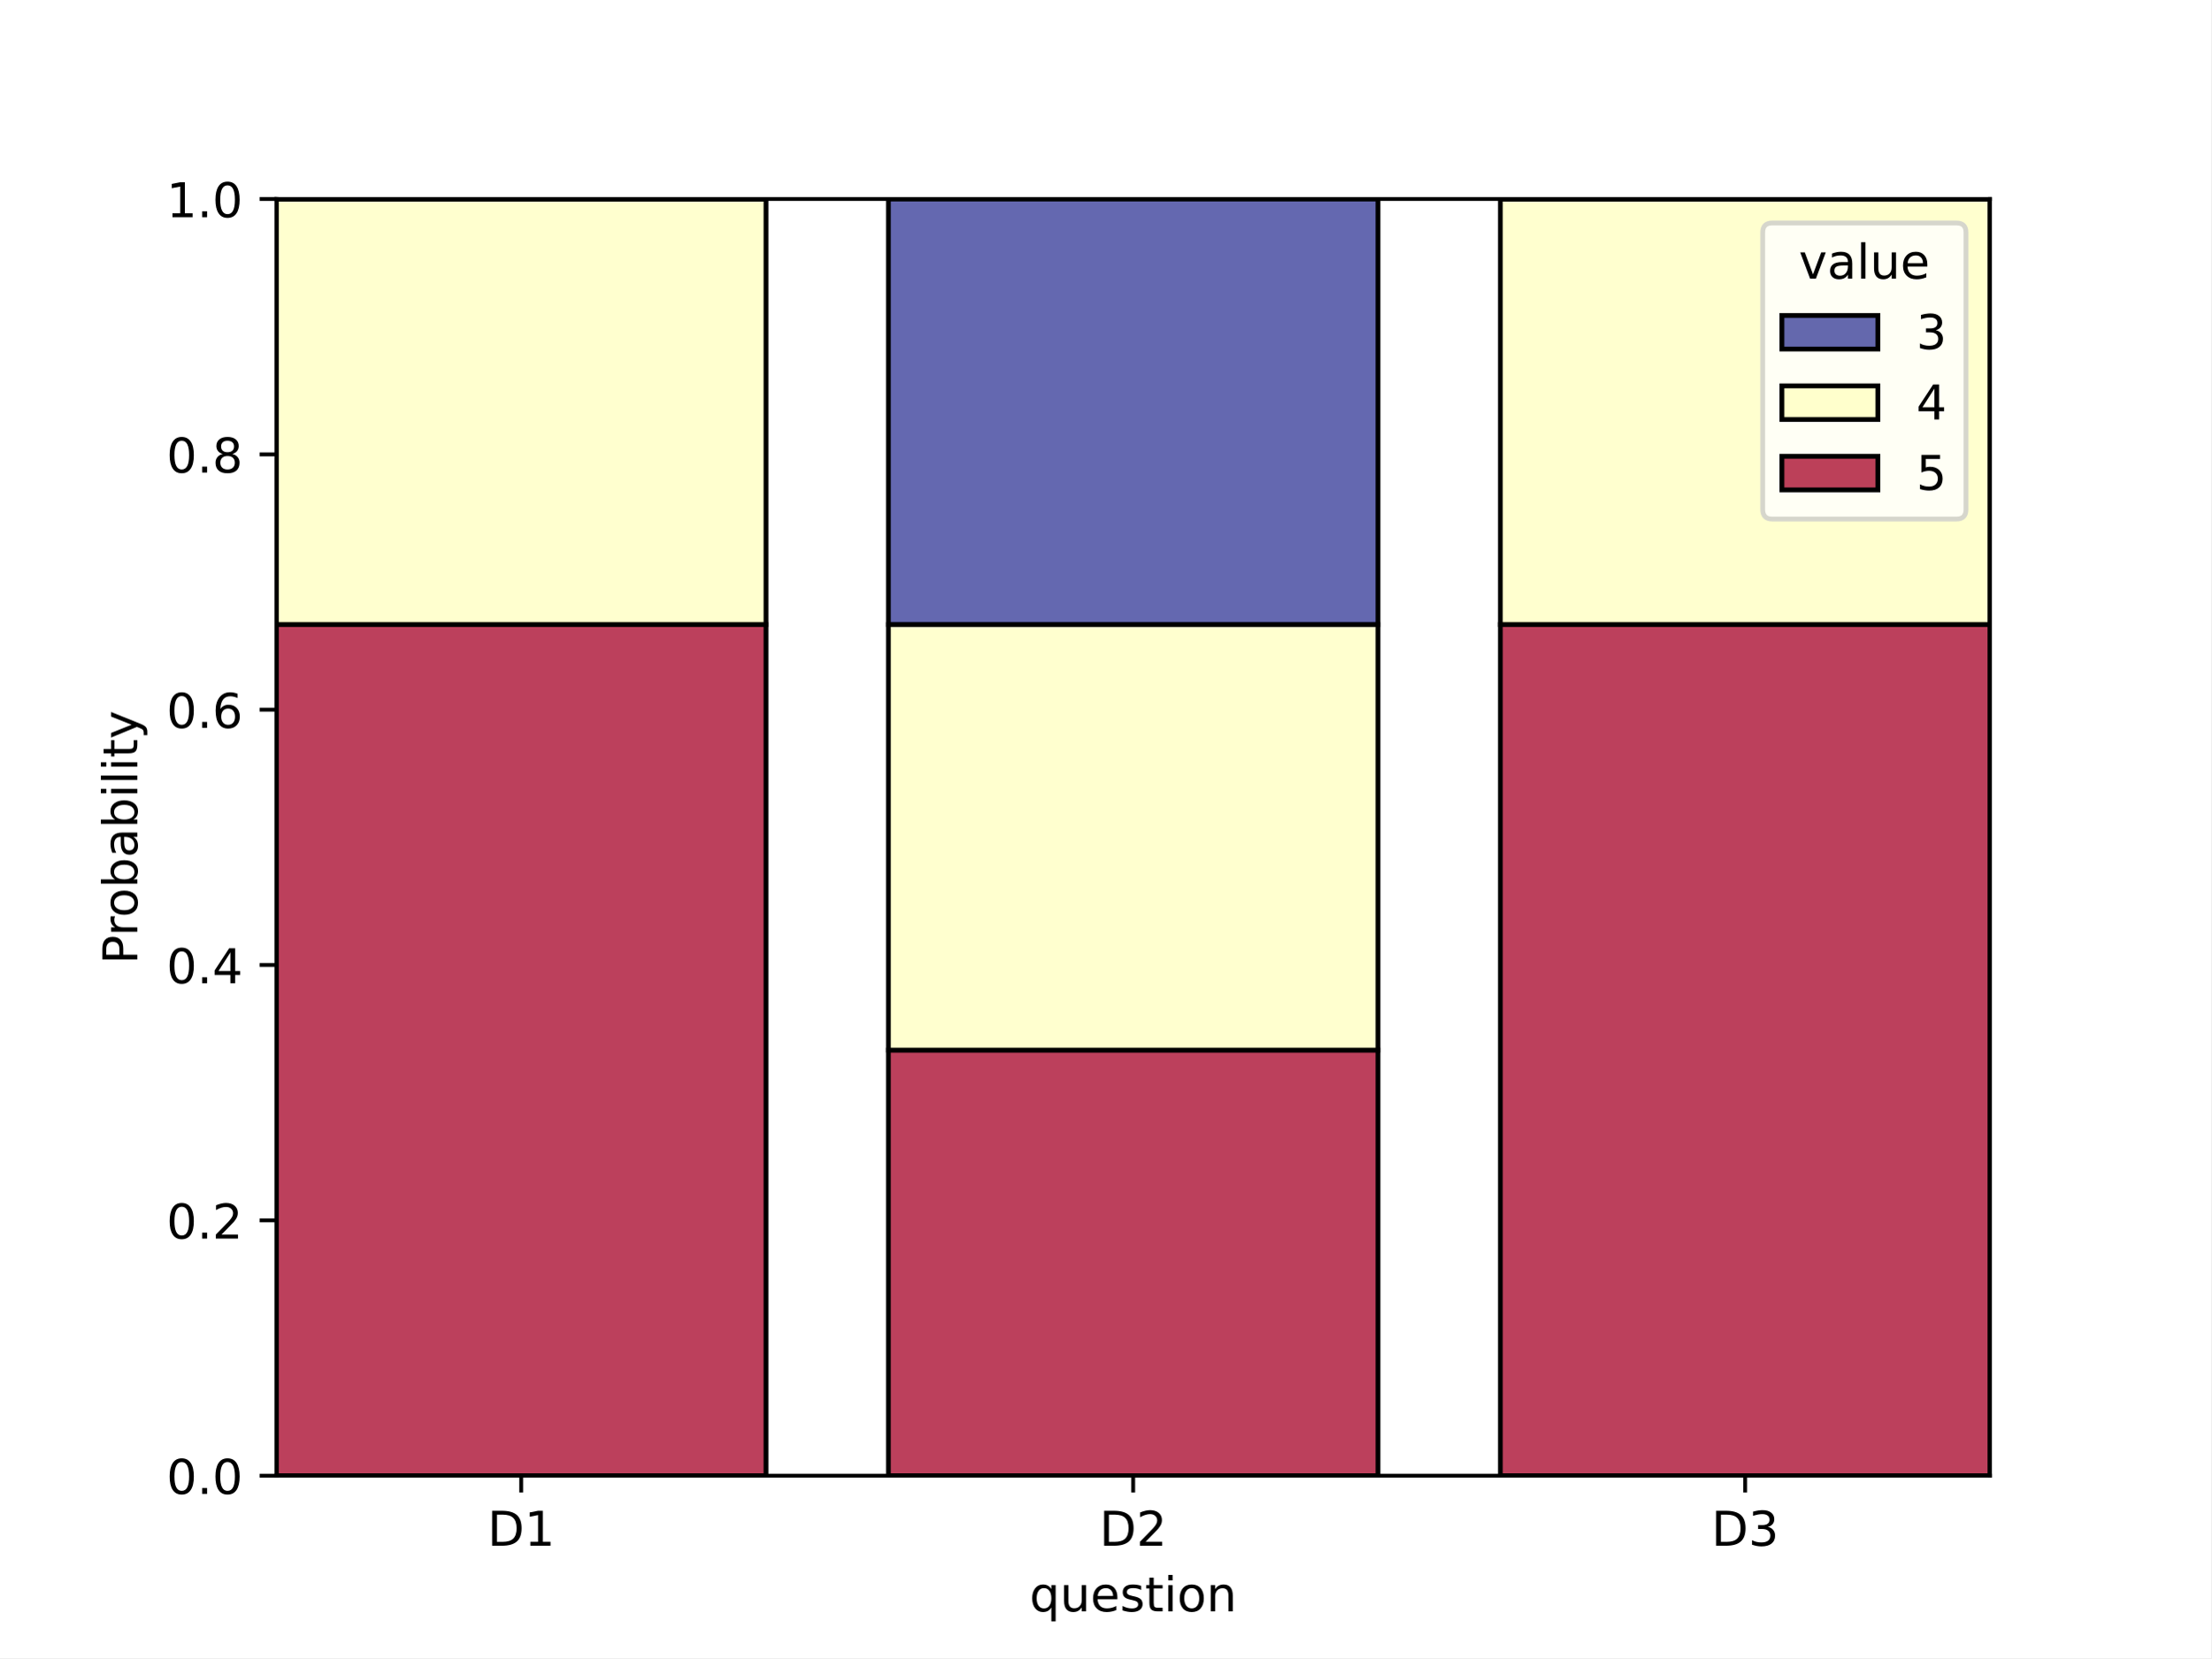
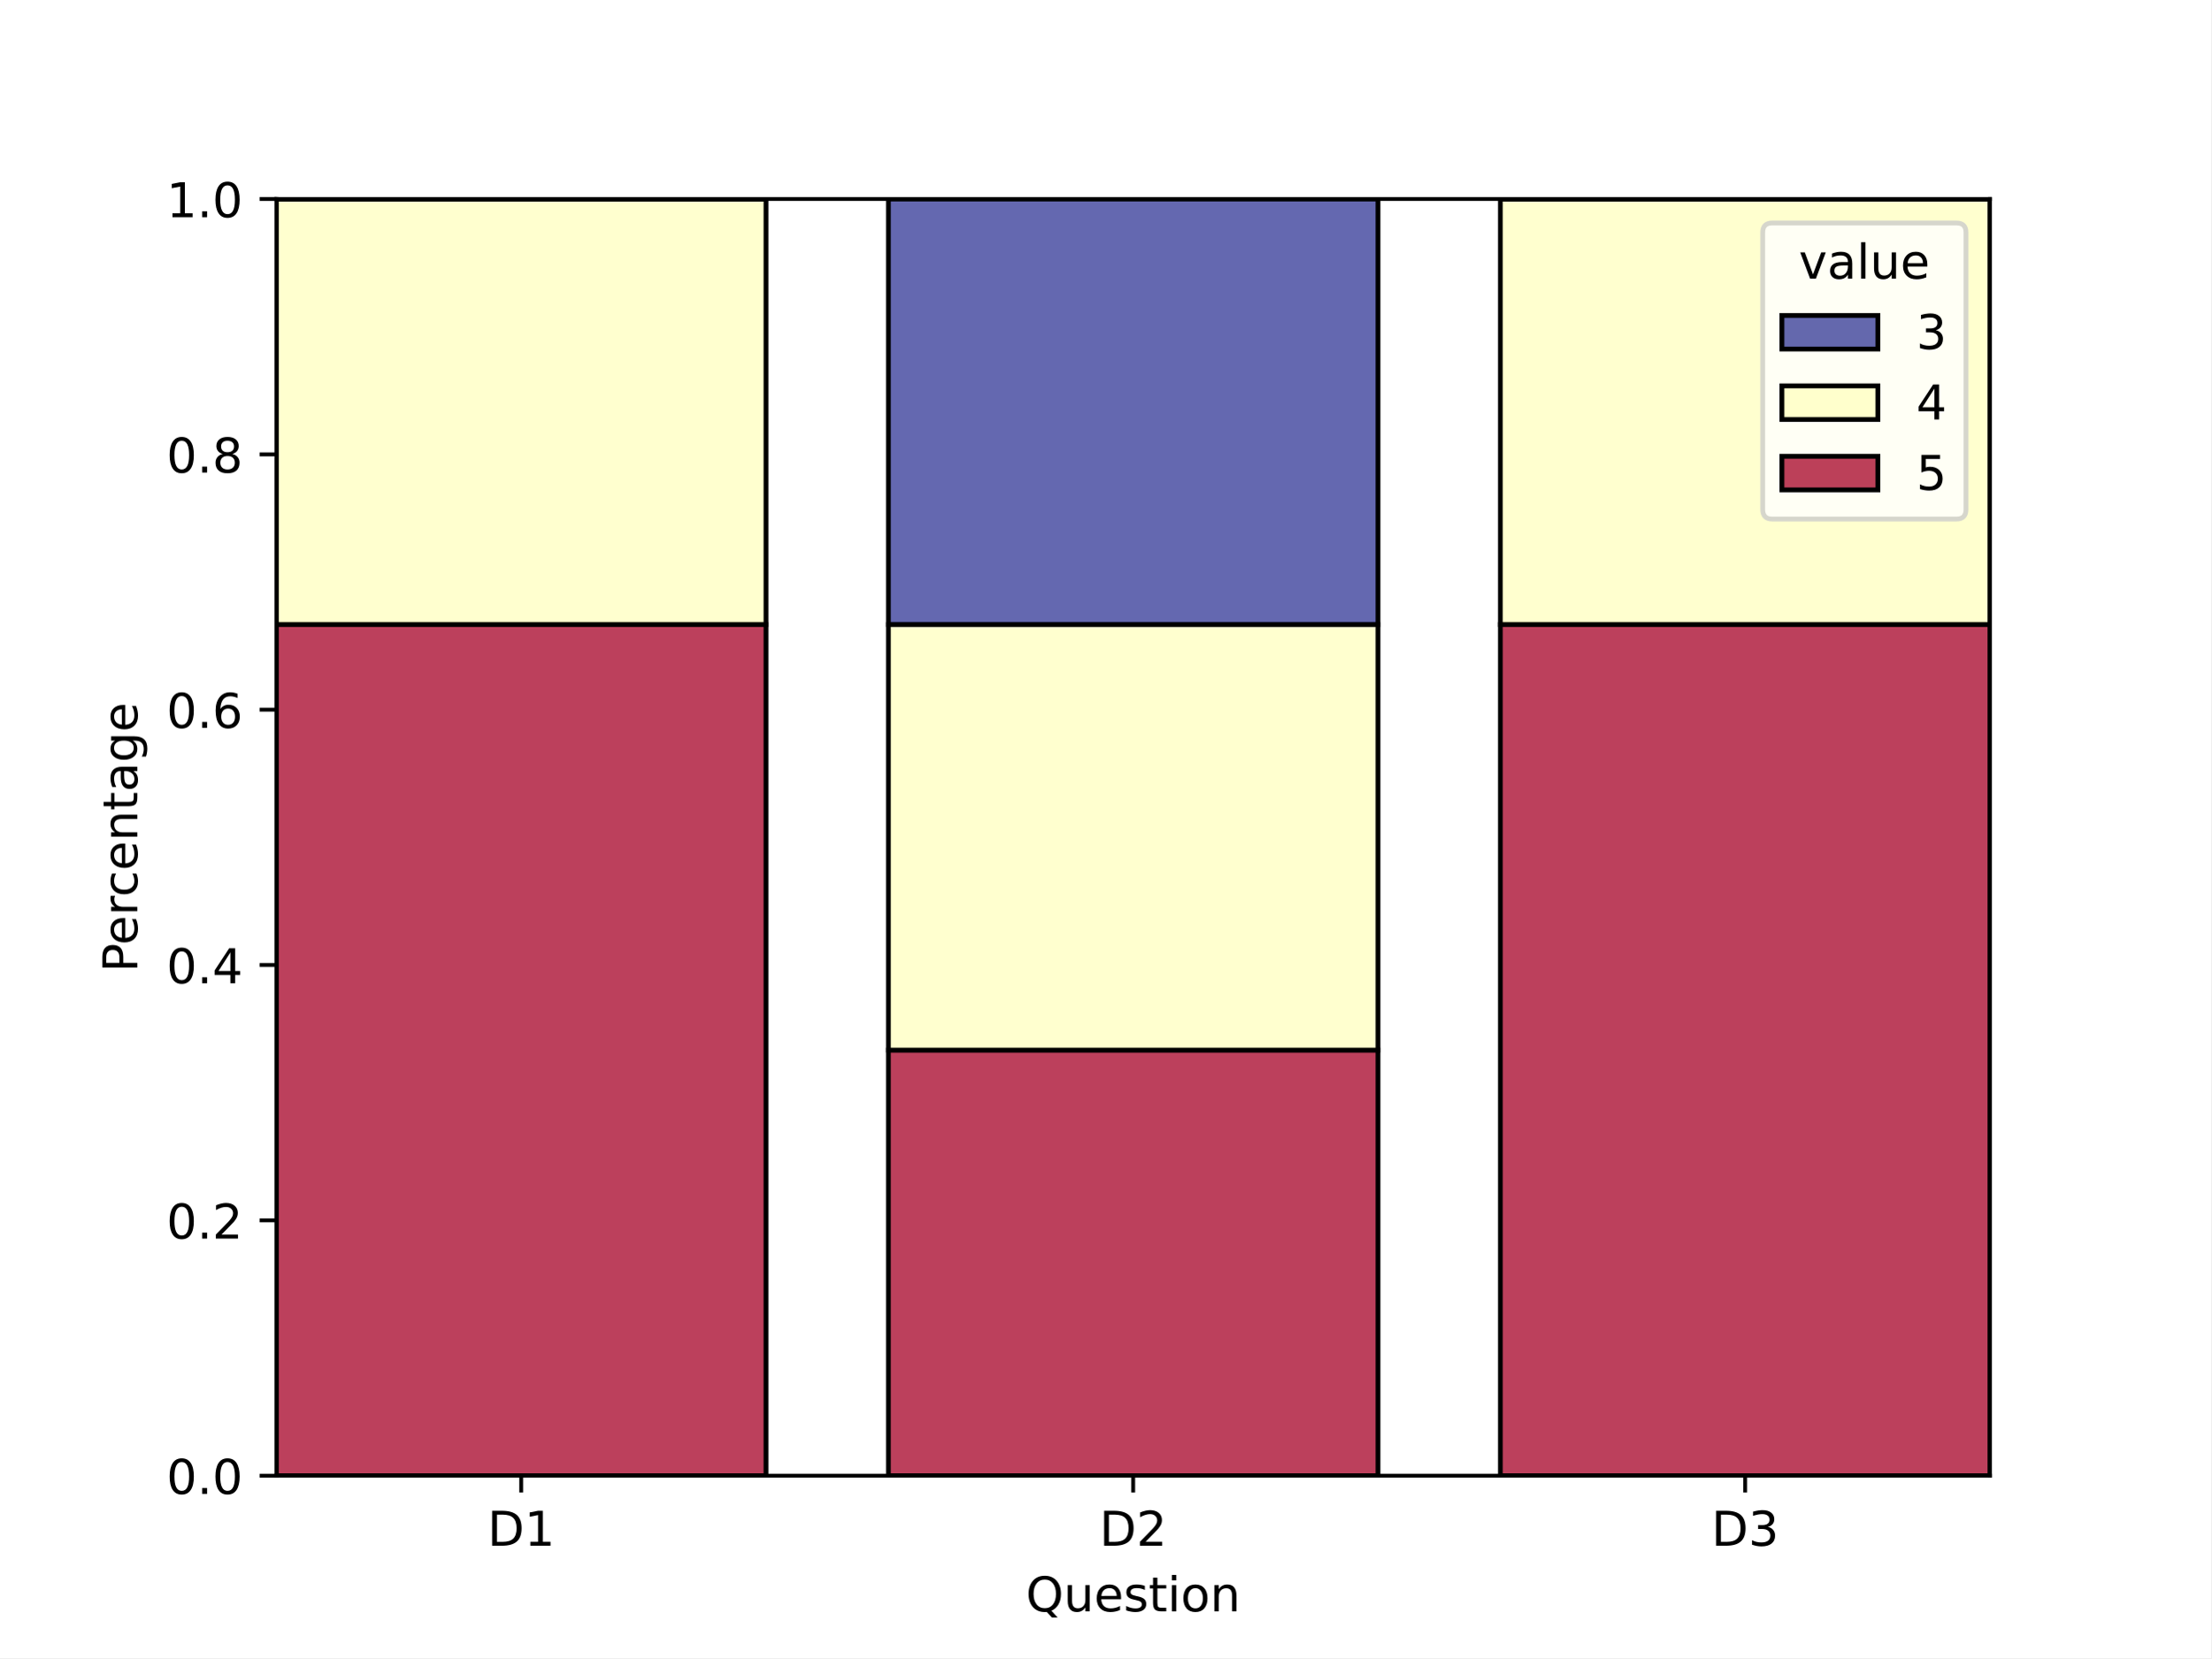
<svg xmlns="http://www.w3.org/2000/svg" xmlns:xlink="http://www.w3.org/1999/xlink" width="460.8pt" height="345.6pt" viewBox="0 0 460.8 345.6" version="1.1">
  <defs>
    <style type="text/css">*{stroke-linejoin: round; stroke-linecap: butt}</style>
  </defs>
  <g id="figure_1">
    <g id="patch_1">
      <path d="M 0 345.6  L 460.8 345.6  L 460.8 0  L 0 0  z " style="fill: #ffffff" />
    </g>
    <g id="axes_1">
      <g id="patch_2">
        <path d="M 57.6 307.584  L 414.72 307.584  L 414.72 41.472  L 57.6 41.472  z " style="fill: #ffffff" />
      </g>
      <g id="patch_3">
-         <path d="M 57.6 307.584  L 159.634 307.584  L 159.634 130.176  L 57.6 130.176  z " clip-path="url(#p2c5337ff91)" style="fill: #a50026; fill-opacity: 0.75; stroke: #000000; stroke-linejoin: miter" />
+         <path d="M 57.6 307.584  L 159.634 307.584  L 159.634 130.176  L 57.6 130.176  z " clip-path="url(#pc329ec97dc)" style="fill: #a50026; fill-opacity: 0.75; stroke: #000000; stroke-linejoin: miter" />
      </g>
      <g id="patch_4">
-         <path d="M 185.143 307.584  L 287.177 307.584  L 287.177 218.88  L 185.143 218.88  z " clip-path="url(#p2c5337ff91)" style="fill: #a50026; fill-opacity: 0.75; stroke: #000000; stroke-linejoin: miter" />
+         <path d="M 185.143 307.584  L 287.177 307.584  L 287.177 218.88  L 185.143 218.88  z " clip-path="url(#pc329ec97dc)" style="fill: #a50026; fill-opacity: 0.75; stroke: #000000; stroke-linejoin: miter" />
      </g>
      <g id="patch_5">
-         <path d="M 312.686 307.584  L 414.72 307.584  L 414.72 130.176  L 312.686 130.176  z " clip-path="url(#p2c5337ff91)" style="fill: #a50026; fill-opacity: 0.75; stroke: #000000; stroke-linejoin: miter" />
+         <path d="M 312.686 307.584  L 414.72 307.584  L 414.72 130.176  L 312.686 130.176  z " clip-path="url(#pc329ec97dc)" style="fill: #a50026; fill-opacity: 0.75; stroke: #000000; stroke-linejoin: miter" />
      </g>
      <g id="patch_6">
-         <path d="M 57.6 130.176  L 159.634 130.176  L 159.634 41.472  L 57.6 41.472  z " clip-path="url(#p2c5337ff91)" style="fill: #fffebe; fill-opacity: 0.75; stroke: #000000; stroke-linejoin: miter" />
+         <path d="M 57.6 130.176  L 159.634 130.176  L 159.634 41.472  L 57.6 41.472  z " clip-path="url(#pc329ec97dc)" style="fill: #fffebe; fill-opacity: 0.75; stroke: #000000; stroke-linejoin: miter" />
      </g>
      <g id="patch_7">
-         <path d="M 185.143 218.88  L 287.177 218.88  L 287.177 130.176  L 185.143 130.176  z " clip-path="url(#p2c5337ff91)" style="fill: #fffebe; fill-opacity: 0.75; stroke: #000000; stroke-linejoin: miter" />
+         <path d="M 185.143 218.88  L 287.177 218.88  L 287.177 130.176  L 185.143 130.176  z " clip-path="url(#pc329ec97dc)" style="fill: #fffebe; fill-opacity: 0.75; stroke: #000000; stroke-linejoin: miter" />
      </g>
      <g id="patch_8">
-         <path d="M 312.686 130.176  L 414.72 130.176  L 414.72 41.472  L 312.686 41.472  z " clip-path="url(#p2c5337ff91)" style="fill: #fffebe; fill-opacity: 0.75; stroke: #000000; stroke-linejoin: miter" />
+         <path d="M 312.686 130.176  L 414.72 130.176  L 414.72 41.472  L 312.686 41.472  z " clip-path="url(#pc329ec97dc)" style="fill: #fffebe; fill-opacity: 0.75; stroke: #000000; stroke-linejoin: miter" />
      </g>
      <g id="patch_9">
-         <path d="M 57.6 41.472  L 159.634 41.472  L 159.634 41.472  L 57.6 41.472  z " clip-path="url(#p2c5337ff91)" style="fill: #313695; fill-opacity: 0.75; stroke: #000000; stroke-linejoin: miter" />
+         <path d="M 57.6 41.472  L 159.634 41.472  L 159.634 41.472  L 57.6 41.472  z " clip-path="url(#pc329ec97dc)" style="fill: #313695; fill-opacity: 0.75; stroke: #000000; stroke-linejoin: miter" />
      </g>
      <g id="patch_10">
-         <path d="M 185.143 130.176  L 287.177 130.176  L 287.177 41.472  L 185.143 41.472  z " clip-path="url(#p2c5337ff91)" style="fill: #313695; fill-opacity: 0.75; stroke: #000000; stroke-linejoin: miter" />
+         <path d="M 185.143 130.176  L 287.177 130.176  L 287.177 41.472  L 185.143 41.472  z " clip-path="url(#pc329ec97dc)" style="fill: #313695; fill-opacity: 0.75; stroke: #000000; stroke-linejoin: miter" />
      </g>
      <g id="patch_11">
-         <path d="M 312.686 41.472  L 414.72 41.472  L 414.72 41.472  L 312.686 41.472  z " clip-path="url(#p2c5337ff91)" style="fill: #313695; fill-opacity: 0.75; stroke: #000000; stroke-linejoin: miter" />
+         <path d="M 312.686 41.472  L 414.72 41.472  L 414.72 41.472  L 312.686 41.472  z " clip-path="url(#pc329ec97dc)" style="fill: #313695; fill-opacity: 0.75; stroke: #000000; stroke-linejoin: miter" />
      </g>
      <g id="matplotlib.axis_1">
        <g id="xtick_1">
          <g id="line2d_1">
            <defs>
-               <path id="m481eec5489" d="M 0 0  L 0 3.5  " style="stroke: #000000; stroke-width: 0.8" />
-             </defs>
-             <g>
-               <use xlink:href="#m481eec5489" x="108.617" y="307.584" style="stroke: #000000; stroke-width: 0.8" />
+               <path id="mb8968d623c" d="M 0 0  L 0 3.5  " style="stroke: #000000; stroke-width: 0.8" />
+             </defs>
+             <g>
+               <use xlink:href="#mb8968d623c" x="108.617" y="307.584" style="stroke: #000000; stroke-width: 0.8" />
            </g>
          </g>
          <g id="text_1">
            <g transform="translate(101.5859 322.1824) scale(0.1 -0.1)">
              <defs>
                <path id="DejaVuSans-44" d="M 1259 4147  L 1259 519  L 2022 519  Q 2988 519 3436 956  Q 3884 1394 3884 2338  Q 3884 3275 3436 3711  Q 2988 4147 2022 4147  L 1259 4147  z M 628 4666  L 1925 4666  Q 3281 4666 3915 4102  Q 4550 3538 4550 2338  Q 4550 1131 3912 565  Q 3275 0 1925 0  L 628 0  L 628 4666  z " transform="scale(0.015625)" />
                <path id="DejaVuSans-31" d="M 794 531  L 1825 531  L 1825 4091  L 703 3866  L 703 4441  L 1819 4666  L 2450 4666  L 2450 531  L 3481 531  L 3481 0  L 794 0  L 794 531  z " transform="scale(0.015625)" />
              </defs>
              <use xlink:href="#DejaVuSans-44" />
              <use xlink:href="#DejaVuSans-31" x="77.002" />
            </g>
          </g>
        </g>
        <g id="xtick_2">
          <g id="line2d_2">
            <g>
-               <use xlink:href="#m481eec5489" x="236.16" y="307.584" style="stroke: #000000; stroke-width: 0.8" />
+               <use xlink:href="#mb8968d623c" x="236.16" y="307.584" style="stroke: #000000; stroke-width: 0.8" />
            </g>
          </g>
          <g id="text_2">
            <g transform="translate(229.1287 322.1824) scale(0.1 -0.1)">
              <defs>
                <path id="DejaVuSans-32" d="M 1228 531  L 3431 531  L 3431 0  L 469 0  L 469 531  Q 828 903 1448 1529  Q 2069 2156 2228 2338  Q 2531 2678 2651 2914  Q 2772 3150 2772 3378  Q 2772 3750 2511 3984  Q 2250 4219 1831 4219  Q 1534 4219 1204 4116  Q 875 4013 500 3803  L 500 4441  Q 881 4594 1212 4672  Q 1544 4750 1819 4750  Q 2544 4750 2975 4387  Q 3406 4025 3406 3419  Q 3406 3131 3298 2873  Q 3191 2616 2906 2266  Q 2828 2175 2409 1742  Q 1991 1309 1228 531  z " transform="scale(0.015625)" />
              </defs>
              <use xlink:href="#DejaVuSans-44" />
              <use xlink:href="#DejaVuSans-32" x="77.002" />
            </g>
          </g>
        </g>
        <g id="xtick_3">
          <g id="line2d_3">
            <g>
-               <use xlink:href="#m481eec5489" x="363.703" y="307.584" style="stroke: #000000; stroke-width: 0.8" />
+               <use xlink:href="#mb8968d623c" x="363.703" y="307.584" style="stroke: #000000; stroke-width: 0.8" />
            </g>
          </g>
          <g id="text_3">
            <g transform="translate(356.6716 322.1824) scale(0.1 -0.1)">
              <defs>
                <path id="DejaVuSans-33" d="M 2597 2516  Q 3050 2419 3304 2112  Q 3559 1806 3559 1356  Q 3559 666 3084 287  Q 2609 -91 1734 -91  Q 1441 -91 1130 -33  Q 819 25 488 141  L 488 750  Q 750 597 1062 519  Q 1375 441 1716 441  Q 2309 441 2620 675  Q 2931 909 2931 1356  Q 2931 1769 2642 2001  Q 2353 2234 1838 2234  L 1294 2234  L 1294 2753  L 1863 2753  Q 2328 2753 2575 2939  Q 2822 3125 2822 3475  Q 2822 3834 2567 4026  Q 2313 4219 1838 4219  Q 1578 4219 1281 4162  Q 984 4106 628 3988  L 628 4550  Q 988 4650 1302 4700  Q 1616 4750 1894 4750  Q 2613 4750 3031 4423  Q 3450 4097 3450 3541  Q 3450 3153 3228 2886  Q 3006 2619 2597 2516  z " transform="scale(0.015625)" />
              </defs>
              <use xlink:href="#DejaVuSans-44" />
              <use xlink:href="#DejaVuSans-33" x="77.002" />
            </g>
          </g>
        </g>
        <g id="text_4">
-           <g transform="translate(214.5584 335.8606) scale(0.1 -0.1)">
-             <defs>
-               <path id="DejaVuSans-71" d="M 947 1747  Q 947 1113 1208 752  Q 1469 391 1925 391  Q 2381 391 2643 752  Q 2906 1113 2906 1747  Q 2906 2381 2643 2742  Q 2381 3103 1925 3103  Q 1469 3103 1208 2742  Q 947 2381 947 1747  z M 2906 525  Q 2725 213 2448 61  Q 2172 -91 1784 -91  Q 1150 -91 751 415  Q 353 922 353 1747  Q 353 2572 751 3078  Q 1150 3584 1784 3584  Q 2172 3584 2448 3432  Q 2725 3281 2906 2969  L 2906 3500  L 3481 3500  L 3481 -1331  L 2906 -1331  L 2906 525  z " transform="scale(0.015625)" />
+           <g transform="translate(213.7967 335.8606) scale(0.1 -0.1)">
+             <defs>
+               <path id="DejaVuSans-51" d="M 2522 4238  Q 1834 4238 1429 3725  Q 1025 3213 1025 2328  Q 1025 1447 1429 934  Q 1834 422 2522 422  Q 3209 422 3611 934  Q 4013 1447 4013 2328  Q 4013 3213 3611 3725  Q 3209 4238 2522 4238  z M 3406 84  L 4238 -825  L 3475 -825  L 2784 -78  Q 2681 -84 2626 -87  Q 2572 -91 2522 -91  Q 1538 -91 948 567  Q 359 1225 359 2328  Q 359 3434 948 4092  Q 1538 4750 2522 4750  Q 3503 4750 4090 4092  Q 4678 3434 4678 2328  Q 4678 1516 4351 937  Q 4025 359 3406 84  z " transform="scale(0.015625)" />
              <path id="DejaVuSans-75" d="M 544 1381  L 544 3500  L 1119 3500  L 1119 1403  Q 1119 906 1312 657  Q 1506 409 1894 409  Q 2359 409 2629 706  Q 2900 1003 2900 1516  L 2900 3500  L 3475 3500  L 3475 0  L 2900 0  L 2900 538  Q 2691 219 2414 64  Q 2138 -91 1772 -91  Q 1169 -91 856 284  Q 544 659 544 1381  z M 1991 3584  L 1991 3584  z " transform="scale(0.015625)" />
              <path id="DejaVuSans-65" d="M 3597 1894  L 3597 1613  L 953 1613  Q 991 1019 1311 708  Q 1631 397 2203 397  Q 2534 397 2845 478  Q 3156 559 3463 722  L 3463 178  Q 3153 47 2828 -22  Q 2503 -91 2169 -91  Q 1331 -91 842 396  Q 353 884 353 1716  Q 353 2575 817 3079  Q 1281 3584 2069 3584  Q 2775 3584 3186 3129  Q 3597 2675 3597 1894  z M 3022 2063  Q 3016 2534 2758 2815  Q 2500 3097 2075 3097  Q 1594 3097 1305 2825  Q 1016 2553 972 2059  L 3022 2063  z " transform="scale(0.015625)" />
              <path id="DejaVuSans-73" d="M 2834 3397  L 2834 2853  Q 2591 2978 2328 3040  Q 2066 3103 1784 3103  Q 1356 3103 1142 2972  Q 928 2841 928 2578  Q 928 2378 1081 2264  Q 1234 2150 1697 2047  L 1894 2003  Q 2506 1872 2764 1633  Q 3022 1394 3022 966  Q 3022 478 2636 193  Q 2250 -91 1575 -91  Q 1294 -91 989 -36  Q 684 19 347 128  L 347 722  Q 666 556 975 473  Q 1284 391 1588 391  Q 1994 391 2212 530  Q 2431 669 2431 922  Q 2431 1156 2273 1281  Q 2116 1406 1581 1522  L 1381 1569  Q 847 1681 609 1914  Q 372 2147 372 2553  Q 372 3047 722 3315  Q 1072 3584 1716 3584  Q 2034 3584 2315 3537  Q 2597 3491 2834 3397  z " transform="scale(0.015625)" />
              <path id="DejaVuSans-74" d="M 1172 4494  L 1172 3500  L 2356 3500  L 2356 3053  L 1172 3053  L 1172 1153  Q 1172 725 1289 603  Q 1406 481 1766 481  L 2356 481  L 2356 0  L 1766 0  Q 1100 0 847 248  Q 594 497 594 1153  L 594 3053  L 172 3053  L 172 3500  L 594 3500  L 594 4494  L 1172 4494  z " transform="scale(0.015625)" />
              <path id="DejaVuSans-69" d="M 603 3500  L 1178 3500  L 1178 0  L 603 0  L 603 3500  z M 603 4863  L 1178 4863  L 1178 4134  L 603 4134  L 603 4863  z " transform="scale(0.015625)" />
              <path id="DejaVuSans-6f" d="M 1959 3097  Q 1497 3097 1228 2736  Q 959 2375 959 1747  Q 959 1119 1226 758  Q 1494 397 1959 397  Q 2419 397 2687 759  Q 2956 1122 2956 1747  Q 2956 2369 2687 2733  Q 2419 3097 1959 3097  z M 1959 3584  Q 2709 3584 3137 3096  Q 3566 2609 3566 1747  Q 3566 888 3137 398  Q 2709 -91 1959 -91  Q 1206 -91 779 398  Q 353 888 353 1747  Q 353 2609 779 3096  Q 1206 3584 1959 3584  z " transform="scale(0.015625)" />
              <path id="DejaVuSans-6e" d="M 3513 2113  L 3513 0  L 2938 0  L 2938 2094  Q 2938 2591 2744 2837  Q 2550 3084 2163 3084  Q 1697 3084 1428 2787  Q 1159 2491 1159 1978  L 1159 0  L 581 0  L 581 3500  L 1159 3500  L 1159 2956  Q 1366 3272 1645 3428  Q 1925 3584 2291 3584  Q 2894 3584 3203 3211  Q 3513 2838 3513 2113  z " transform="scale(0.015625)" />
            </defs>
-             <use xlink:href="#DejaVuSans-71" />
-             <use xlink:href="#DejaVuSans-75" x="63.477" />
-             <use xlink:href="#DejaVuSans-65" x="126.855" />
-             <use xlink:href="#DejaVuSans-73" x="188.379" />
-             <use xlink:href="#DejaVuSans-74" x="240.479" />
-             <use xlink:href="#DejaVuSans-69" x="279.688" />
-             <use xlink:href="#DejaVuSans-6f" x="307.471" />
-             <use xlink:href="#DejaVuSans-6e" x="368.652" />
+             <use xlink:href="#DejaVuSans-51" />
+             <use xlink:href="#DejaVuSans-75" x="78.711" />
+             <use xlink:href="#DejaVuSans-65" x="142.09" />
+             <use xlink:href="#DejaVuSans-73" x="203.613" />
+             <use xlink:href="#DejaVuSans-74" x="255.713" />
+             <use xlink:href="#DejaVuSans-69" x="294.922" />
+             <use xlink:href="#DejaVuSans-6f" x="322.705" />
+             <use xlink:href="#DejaVuSans-6e" x="383.887" />
          </g>
        </g>
      </g>
      <g id="matplotlib.axis_2">
        <g id="ytick_1">
          <g id="line2d_4">
            <defs>
-               <path id="m93785f011e" d="M 0 0  L -3.5 0  " style="stroke: #000000; stroke-width: 0.8" />
-             </defs>
-             <g>
-               <use xlink:href="#m93785f011e" x="57.6" y="307.584" style="stroke: #000000; stroke-width: 0.8" />
+               <path id="m303b25541d" d="M 0 0  L -3.5 0  " style="stroke: #000000; stroke-width: 0.8" />
+             </defs>
+             <g>
+               <use xlink:href="#m303b25541d" x="57.6" y="307.584" style="stroke: #000000; stroke-width: 0.8" />
            </g>
          </g>
          <g id="text_5">
            <g transform="translate(34.69687 311.3832) scale(0.1 -0.1)">
              <defs>
                <path id="DejaVuSans-30" d="M 2034 4250  Q 1547 4250 1301 3770  Q 1056 3291 1056 2328  Q 1056 1369 1301 889  Q 1547 409 2034 409  Q 2525 409 2770 889  Q 3016 1369 3016 2328  Q 3016 3291 2770 3770  Q 2525 4250 2034 4250  z M 2034 4750  Q 2819 4750 3233 4129  Q 3647 3509 3647 2328  Q 3647 1150 3233 529  Q 2819 -91 2034 -91  Q 1250 -91 836 529  Q 422 1150 422 2328  Q 422 3509 836 4129  Q 1250 4750 2034 4750  z " transform="scale(0.015625)" />
                <path id="DejaVuSans-2e" d="M 684 794  L 1344 794  L 1344 0  L 684 0  L 684 794  z " transform="scale(0.015625)" />
              </defs>
              <use xlink:href="#DejaVuSans-30" />
              <use xlink:href="#DejaVuSans-2e" x="63.623" />
              <use xlink:href="#DejaVuSans-30" x="95.41" />
            </g>
          </g>
        </g>
        <g id="ytick_2">
          <g id="line2d_5">
            <g>
-               <use xlink:href="#m93785f011e" x="57.6" y="254.362" style="stroke: #000000; stroke-width: 0.8" />
+               <use xlink:href="#m303b25541d" x="57.6" y="254.362" style="stroke: #000000; stroke-width: 0.8" />
            </g>
          </g>
          <g id="text_6">
            <g transform="translate(34.69687 258.1608) scale(0.1 -0.1)">
              <use xlink:href="#DejaVuSans-30" />
              <use xlink:href="#DejaVuSans-2e" x="63.623" />
              <use xlink:href="#DejaVuSans-32" x="95.41" />
            </g>
          </g>
        </g>
        <g id="ytick_3">
          <g id="line2d_6">
            <g>
-               <use xlink:href="#m93785f011e" x="57.6" y="201.139" style="stroke: #000000; stroke-width: 0.8" />
+               <use xlink:href="#m303b25541d" x="57.6" y="201.139" style="stroke: #000000; stroke-width: 0.8" />
            </g>
          </g>
          <g id="text_7">
            <g transform="translate(34.69687 204.9384) scale(0.1 -0.1)">
              <defs>
                <path id="DejaVuSans-34" d="M 2419 4116  L 825 1625  L 2419 1625  L 2419 4116  z M 2253 4666  L 3047 4666  L 3047 1625  L 3713 1625  L 3713 1100  L 3047 1100  L 3047 0  L 2419 0  L 2419 1100  L 313 1100  L 313 1709  L 2253 4666  z " transform="scale(0.015625)" />
              </defs>
              <use xlink:href="#DejaVuSans-30" />
              <use xlink:href="#DejaVuSans-2e" x="63.623" />
              <use xlink:href="#DejaVuSans-34" x="95.41" />
            </g>
          </g>
        </g>
        <g id="ytick_4">
          <g id="line2d_7">
            <g>
-               <use xlink:href="#m93785f011e" x="57.6" y="147.917" style="stroke: #000000; stroke-width: 0.8" />
+               <use xlink:href="#m303b25541d" x="57.6" y="147.917" style="stroke: #000000; stroke-width: 0.8" />
            </g>
          </g>
          <g id="text_8">
            <g transform="translate(34.69687 151.716) scale(0.1 -0.1)">
              <defs>
                <path id="DejaVuSans-36" d="M 2113 2584  Q 1688 2584 1439 2293  Q 1191 2003 1191 1497  Q 1191 994 1439 701  Q 1688 409 2113 409  Q 2538 409 2786 701  Q 3034 994 3034 1497  Q 3034 2003 2786 2293  Q 2538 2584 2113 2584  z M 3366 4563  L 3366 3988  Q 3128 4100 2886 4159  Q 2644 4219 2406 4219  Q 1781 4219 1451 3797  Q 1122 3375 1075 2522  Q 1259 2794 1537 2939  Q 1816 3084 2150 3084  Q 2853 3084 3261 2657  Q 3669 2231 3669 1497  Q 3669 778 3244 343  Q 2819 -91 2113 -91  Q 1303 -91 875 529  Q 447 1150 447 2328  Q 447 3434 972 4092  Q 1497 4750 2381 4750  Q 2619 4750 2861 4703  Q 3103 4656 3366 4563  z " transform="scale(0.015625)" />
              </defs>
              <use xlink:href="#DejaVuSans-30" />
              <use xlink:href="#DejaVuSans-2e" x="63.623" />
              <use xlink:href="#DejaVuSans-36" x="95.41" />
            </g>
          </g>
        </g>
        <g id="ytick_5">
          <g id="line2d_8">
            <g>
-               <use xlink:href="#m93785f011e" x="57.6" y="94.694" style="stroke: #000000; stroke-width: 0.8" />
+               <use xlink:href="#m303b25541d" x="57.6" y="94.694" style="stroke: #000000; stroke-width: 0.8" />
            </g>
          </g>
          <g id="text_9">
            <g transform="translate(34.69687 98.49362) scale(0.1 -0.1)">
              <defs>
                <path id="DejaVuSans-38" d="M 2034 2216  Q 1584 2216 1326 1975  Q 1069 1734 1069 1313  Q 1069 891 1326 650  Q 1584 409 2034 409  Q 2484 409 2743 651  Q 3003 894 3003 1313  Q 3003 1734 2745 1975  Q 2488 2216 2034 2216  z M 1403 2484  Q 997 2584 770 2862  Q 544 3141 544 3541  Q 544 4100 942 4425  Q 1341 4750 2034 4750  Q 2731 4750 3128 4425  Q 3525 4100 3525 3541  Q 3525 3141 3298 2862  Q 3072 2584 2669 2484  Q 3125 2378 3379 2068  Q 3634 1759 3634 1313  Q 3634 634 3220 271  Q 2806 -91 2034 -91  Q 1263 -91 848 271  Q 434 634 434 1313  Q 434 1759 690 2068  Q 947 2378 1403 2484  z M 1172 3481  Q 1172 3119 1398 2916  Q 1625 2713 2034 2713  Q 2441 2713 2670 2916  Q 2900 3119 2900 3481  Q 2900 3844 2670 4047  Q 2441 4250 2034 4250  Q 1625 4250 1398 4047  Q 1172 3844 1172 3481  z " transform="scale(0.015625)" />
              </defs>
              <use xlink:href="#DejaVuSans-30" />
              <use xlink:href="#DejaVuSans-2e" x="63.623" />
              <use xlink:href="#DejaVuSans-38" x="95.41" />
            </g>
          </g>
        </g>
        <g id="ytick_6">
          <g id="line2d_9">
            <g>
-               <use xlink:href="#m93785f011e" x="57.6" y="41.472" style="stroke: #000000; stroke-width: 0.8" />
+               <use xlink:href="#m303b25541d" x="57.6" y="41.472" style="stroke: #000000; stroke-width: 0.8" />
            </g>
          </g>
          <g id="text_10">
            <g transform="translate(34.69687 45.27122) scale(0.1 -0.1)">
              <use xlink:href="#DejaVuSans-31" />
              <use xlink:href="#DejaVuSans-2e" x="63.623" />
              <use xlink:href="#DejaVuSans-30" x="95.41" />
            </g>
          </g>
        </g>
        <g id="text_11">
-           <g transform="translate(28.61719 200.9569) rotate(-90) scale(0.1 -0.1)">
+           <g transform="translate(28.61719 202.6507) rotate(-90) scale(0.1 -0.1)">
            <defs>
              <path id="DejaVuSans-50" d="M 1259 4147  L 1259 2394  L 2053 2394  Q 2494 2394 2734 2622  Q 2975 2850 2975 3272  Q 2975 3691 2734 3919  Q 2494 4147 2053 4147  L 1259 4147  z M 628 4666  L 2053 4666  Q 2838 4666 3239 4311  Q 3641 3956 3641 3272  Q 3641 2581 3239 2228  Q 2838 1875 2053 1875  L 1259 1875  L 1259 0  L 628 0  L 628 4666  z " transform="scale(0.015625)" />
              <path id="DejaVuSans-72" d="M 2631 2963  Q 2534 3019 2420 3045  Q 2306 3072 2169 3072  Q 1681 3072 1420 2755  Q 1159 2438 1159 1844  L 1159 0  L 581 0  L 581 3500  L 1159 3500  L 1159 2956  Q 1341 3275 1631 3429  Q 1922 3584 2338 3584  Q 2397 3584 2469 3576  Q 2541 3569 2628 3553  L 2631 2963  z " transform="scale(0.015625)" />
-               <path id="DejaVuSans-62" d="M 3116 1747  Q 3116 2381 2855 2742  Q 2594 3103 2138 3103  Q 1681 3103 1420 2742  Q 1159 2381 1159 1747  Q 1159 1113 1420 752  Q 1681 391 2138 391  Q 2594 391 2855 752  Q 3116 1113 3116 1747  z M 1159 2969  Q 1341 3281 1617 3432  Q 1894 3584 2278 3584  Q 2916 3584 3314 3078  Q 3713 2572 3713 1747  Q 3713 922 3314 415  Q 2916 -91 2278 -91  Q 1894 -91 1617 61  Q 1341 213 1159 525  L 1159 0  L 581 0  L 581 4863  L 1159 4863  L 1159 2969  z " transform="scale(0.015625)" />
+               <path id="DejaVuSans-63" d="M 3122 3366  L 3122 2828  Q 2878 2963 2633 3030  Q 2388 3097 2138 3097  Q 1578 3097 1268 2742  Q 959 2388 959 1747  Q 959 1106 1268 751  Q 1578 397 2138 397  Q 2388 397 2633 464  Q 2878 531 3122 666  L 3122 134  Q 2881 22 2623 -34  Q 2366 -91 2075 -91  Q 1284 -91 818 406  Q 353 903 353 1747  Q 353 2603 823 3093  Q 1294 3584 2113 3584  Q 2378 3584 2631 3529  Q 2884 3475 3122 3366  z " transform="scale(0.015625)" />
              <path id="DejaVuSans-61" d="M 2194 1759  Q 1497 1759 1228 1600  Q 959 1441 959 1056  Q 959 750 1161 570  Q 1363 391 1709 391  Q 2188 391 2477 730  Q 2766 1069 2766 1631  L 2766 1759  L 2194 1759  z M 3341 1997  L 3341 0  L 2766 0  L 2766 531  Q 2569 213 2275 61  Q 1981 -91 1556 -91  Q 1019 -91 701 211  Q 384 513 384 1019  Q 384 1609 779 1909  Q 1175 2209 1959 2209  L 2766 2209  L 2766 2266  Q 2766 2663 2505 2880  Q 2244 3097 1772 3097  Q 1472 3097 1187 3025  Q 903 2953 641 2809  L 641 3341  Q 956 3463 1253 3523  Q 1550 3584 1831 3584  Q 2591 3584 2966 3190  Q 3341 2797 3341 1997  z " transform="scale(0.015625)" />
-               <path id="DejaVuSans-6c" d="M 603 4863  L 1178 4863  L 1178 0  L 603 0  L 603 4863  z " transform="scale(0.015625)" />
-               <path id="DejaVuSans-79" d="M 2059 -325  Q 1816 -950 1584 -1140  Q 1353 -1331 966 -1331  L 506 -1331  L 506 -850  L 844 -850  Q 1081 -850 1212 -737  Q 1344 -625 1503 -206  L 1606 56  L 191 3500  L 800 3500  L 1894 763  L 2988 3500  L 3597 3500  L 2059 -325  z " transform="scale(0.015625)" />
+               <path id="DejaVuSans-67" d="M 2906 1791  Q 2906 2416 2648 2759  Q 2391 3103 1925 3103  Q 1463 3103 1205 2759  Q 947 2416 947 1791  Q 947 1169 1205 825  Q 1463 481 1925 481  Q 2391 481 2648 825  Q 2906 1169 2906 1791  z M 3481 434  Q 3481 -459 3084 -895  Q 2688 -1331 1869 -1331  Q 1566 -1331 1297 -1286  Q 1028 -1241 775 -1147  L 775 -588  Q 1028 -725 1275 -790  Q 1522 -856 1778 -856  Q 2344 -856 2625 -561  Q 2906 -266 2906 331  L 2906 616  Q 2728 306 2450 153  Q 2172 0 1784 0  Q 1141 0 747 490  Q 353 981 353 1791  Q 353 2603 747 3093  Q 1141 3584 1784 3584  Q 2172 3584 2450 3431  Q 2728 3278 2906 2969  L 2906 3500  L 3481 3500  L 3481 434  z " transform="scale(0.015625)" />
            </defs>
            <use xlink:href="#DejaVuSans-50" />
-             <use xlink:href="#DejaVuSans-72" x="58.553" />
-             <use xlink:href="#DejaVuSans-6f" x="97.416" />
-             <use xlink:href="#DejaVuSans-62" x="158.598" />
-             <use xlink:href="#DejaVuSans-61" x="222.074" />
-             <use xlink:href="#DejaVuSans-62" x="283.354" />
-             <use xlink:href="#DejaVuSans-69" x="346.83" />
-             <use xlink:href="#DejaVuSans-6c" x="374.613" />
-             <use xlink:href="#DejaVuSans-69" x="402.396" />
-             <use xlink:href="#DejaVuSans-74" x="430.18" />
-             <use xlink:href="#DejaVuSans-79" x="469.389" />
+             <use xlink:href="#DejaVuSans-65" x="56.678" />
+             <use xlink:href="#DejaVuSans-72" x="118.201" />
+             <use xlink:href="#DejaVuSans-63" x="157.064" />
+             <use xlink:href="#DejaVuSans-65" x="212.045" />
+             <use xlink:href="#DejaVuSans-6e" x="273.568" />
+             <use xlink:href="#DejaVuSans-74" x="336.947" />
+             <use xlink:href="#DejaVuSans-61" x="376.156" />
+             <use xlink:href="#DejaVuSans-67" x="437.436" />
+             <use xlink:href="#DejaVuSans-65" x="500.912" />
          </g>
        </g>
      </g>
      <g id="patch_12">
        <path d="M 57.6 307.584  L 57.6 41.472  " style="fill: none; stroke: #000000; stroke-width: 0.8; stroke-linejoin: miter; stroke-linecap: square" />
      </g>
      <g id="patch_13">
        <path d="M 414.72 307.584  L 414.72 41.472  " style="fill: none; stroke: #000000; stroke-width: 0.8; stroke-linejoin: miter; stroke-linecap: square" />
      </g>
      <g id="patch_14">
        <path d="M 57.6 307.584  L 414.72 307.584  " style="fill: none; stroke: #000000; stroke-width: 0.8; stroke-linejoin: miter; stroke-linecap: square" />
      </g>
      <g id="patch_15">
        <path d="M 57.6 41.472  L 414.72 41.472  " style="fill: none; stroke: #000000; stroke-width: 0.8; stroke-linejoin: miter; stroke-linecap: square" />
      </g>
      <g id="legend_1">
        <g id="patch_16">
          <path d="M 369.358 108.184  L 407.72 108.184  Q 409.72 108.184 409.72 106.184  L 409.72 48.472  Q 409.72 46.472 407.72 46.472  L 369.358 46.472  Q 367.358 46.472 367.358 48.472  L 367.358 106.184  Q 367.358 108.184 369.358 108.184  z " style="fill: #ffffff; opacity: 0.8; stroke: #cccccc; stroke-linejoin: miter" />
        </g>
        <g id="text_12">
          <g transform="translate(374.8809 58.07044) scale(0.1 -0.1)">
            <defs>
              <path id="DejaVuSans-76" d="M 191 3500  L 800 3500  L 1894 563  L 2988 3500  L 3597 3500  L 2284 0  L 1503 0  L 191 3500  z " transform="scale(0.015625)" />
+               <path id="DejaVuSans-6c" d="M 603 4863  L 1178 4863  L 1178 0  L 603 0  L 603 4863  z " transform="scale(0.015625)" />
            </defs>
            <use xlink:href="#DejaVuSans-76" />
            <use xlink:href="#DejaVuSans-61" x="59.18" />
            <use xlink:href="#DejaVuSans-6c" x="120.459" />
            <use xlink:href="#DejaVuSans-75" x="148.242" />
            <use xlink:href="#DejaVuSans-65" x="211.621" />
          </g>
        </g>
        <g id="patch_17">
          <path d="M 371.358 72.749  L 391.358 72.749  L 391.358 65.749  L 371.358 65.749  z " style="fill: #313695; fill-opacity: 0.75; stroke: #000000; stroke-linejoin: miter" />
        </g>
        <g id="text_13">
          <g transform="translate(399.3575 72.74856) scale(0.1 -0.1)">
            <use xlink:href="#DejaVuSans-33" />
          </g>
        </g>
        <g id="patch_18">
          <path d="M 371.358 87.427  L 391.358 87.427  L 391.358 80.427  L 371.358 80.427  z " style="fill: #fffebe; fill-opacity: 0.75; stroke: #000000; stroke-linejoin: miter" />
        </g>
        <g id="text_14">
          <g transform="translate(399.3575 87.42669) scale(0.1 -0.1)">
            <use xlink:href="#DejaVuSans-34" />
          </g>
        </g>
        <g id="patch_19">
          <path d="M 371.358 102.105  L 391.358 102.105  L 391.358 95.105  L 371.358 95.105  z " style="fill: #a50026; fill-opacity: 0.75; stroke: #000000; stroke-linejoin: miter" />
        </g>
        <g id="text_15">
          <g transform="translate(399.3575 102.1048) scale(0.1 -0.1)">
            <defs>
              <path id="DejaVuSans-35" d="M 691 4666  L 3169 4666  L 3169 4134  L 1269 4134  L 1269 2991  Q 1406 3038 1543 3061  Q 1681 3084 1819 3084  Q 2600 3084 3056 2656  Q 3513 2228 3513 1497  Q 3513 744 3044 326  Q 2575 -91 1722 -91  Q 1428 -91 1123 -41  Q 819 9 494 109  L 494 744  Q 775 591 1075 516  Q 1375 441 1709 441  Q 2250 441 2565 725  Q 2881 1009 2881 1497  Q 2881 1984 2565 2268  Q 2250 2553 1709 2553  Q 1456 2553 1204 2497  Q 953 2441 691 2322  L 691 4666  z " transform="scale(0.015625)" />
            </defs>
            <use xlink:href="#DejaVuSans-35" />
          </g>
        </g>
      </g>
    </g>
  </g>
  <defs>
-     <clipPath id="p2c5337ff91">
+     <clipPath id="pc329ec97dc">
      <rect x="57.6" y="41.472" width="357.12" height="266.112" />
    </clipPath>
  </defs>
</svg>
